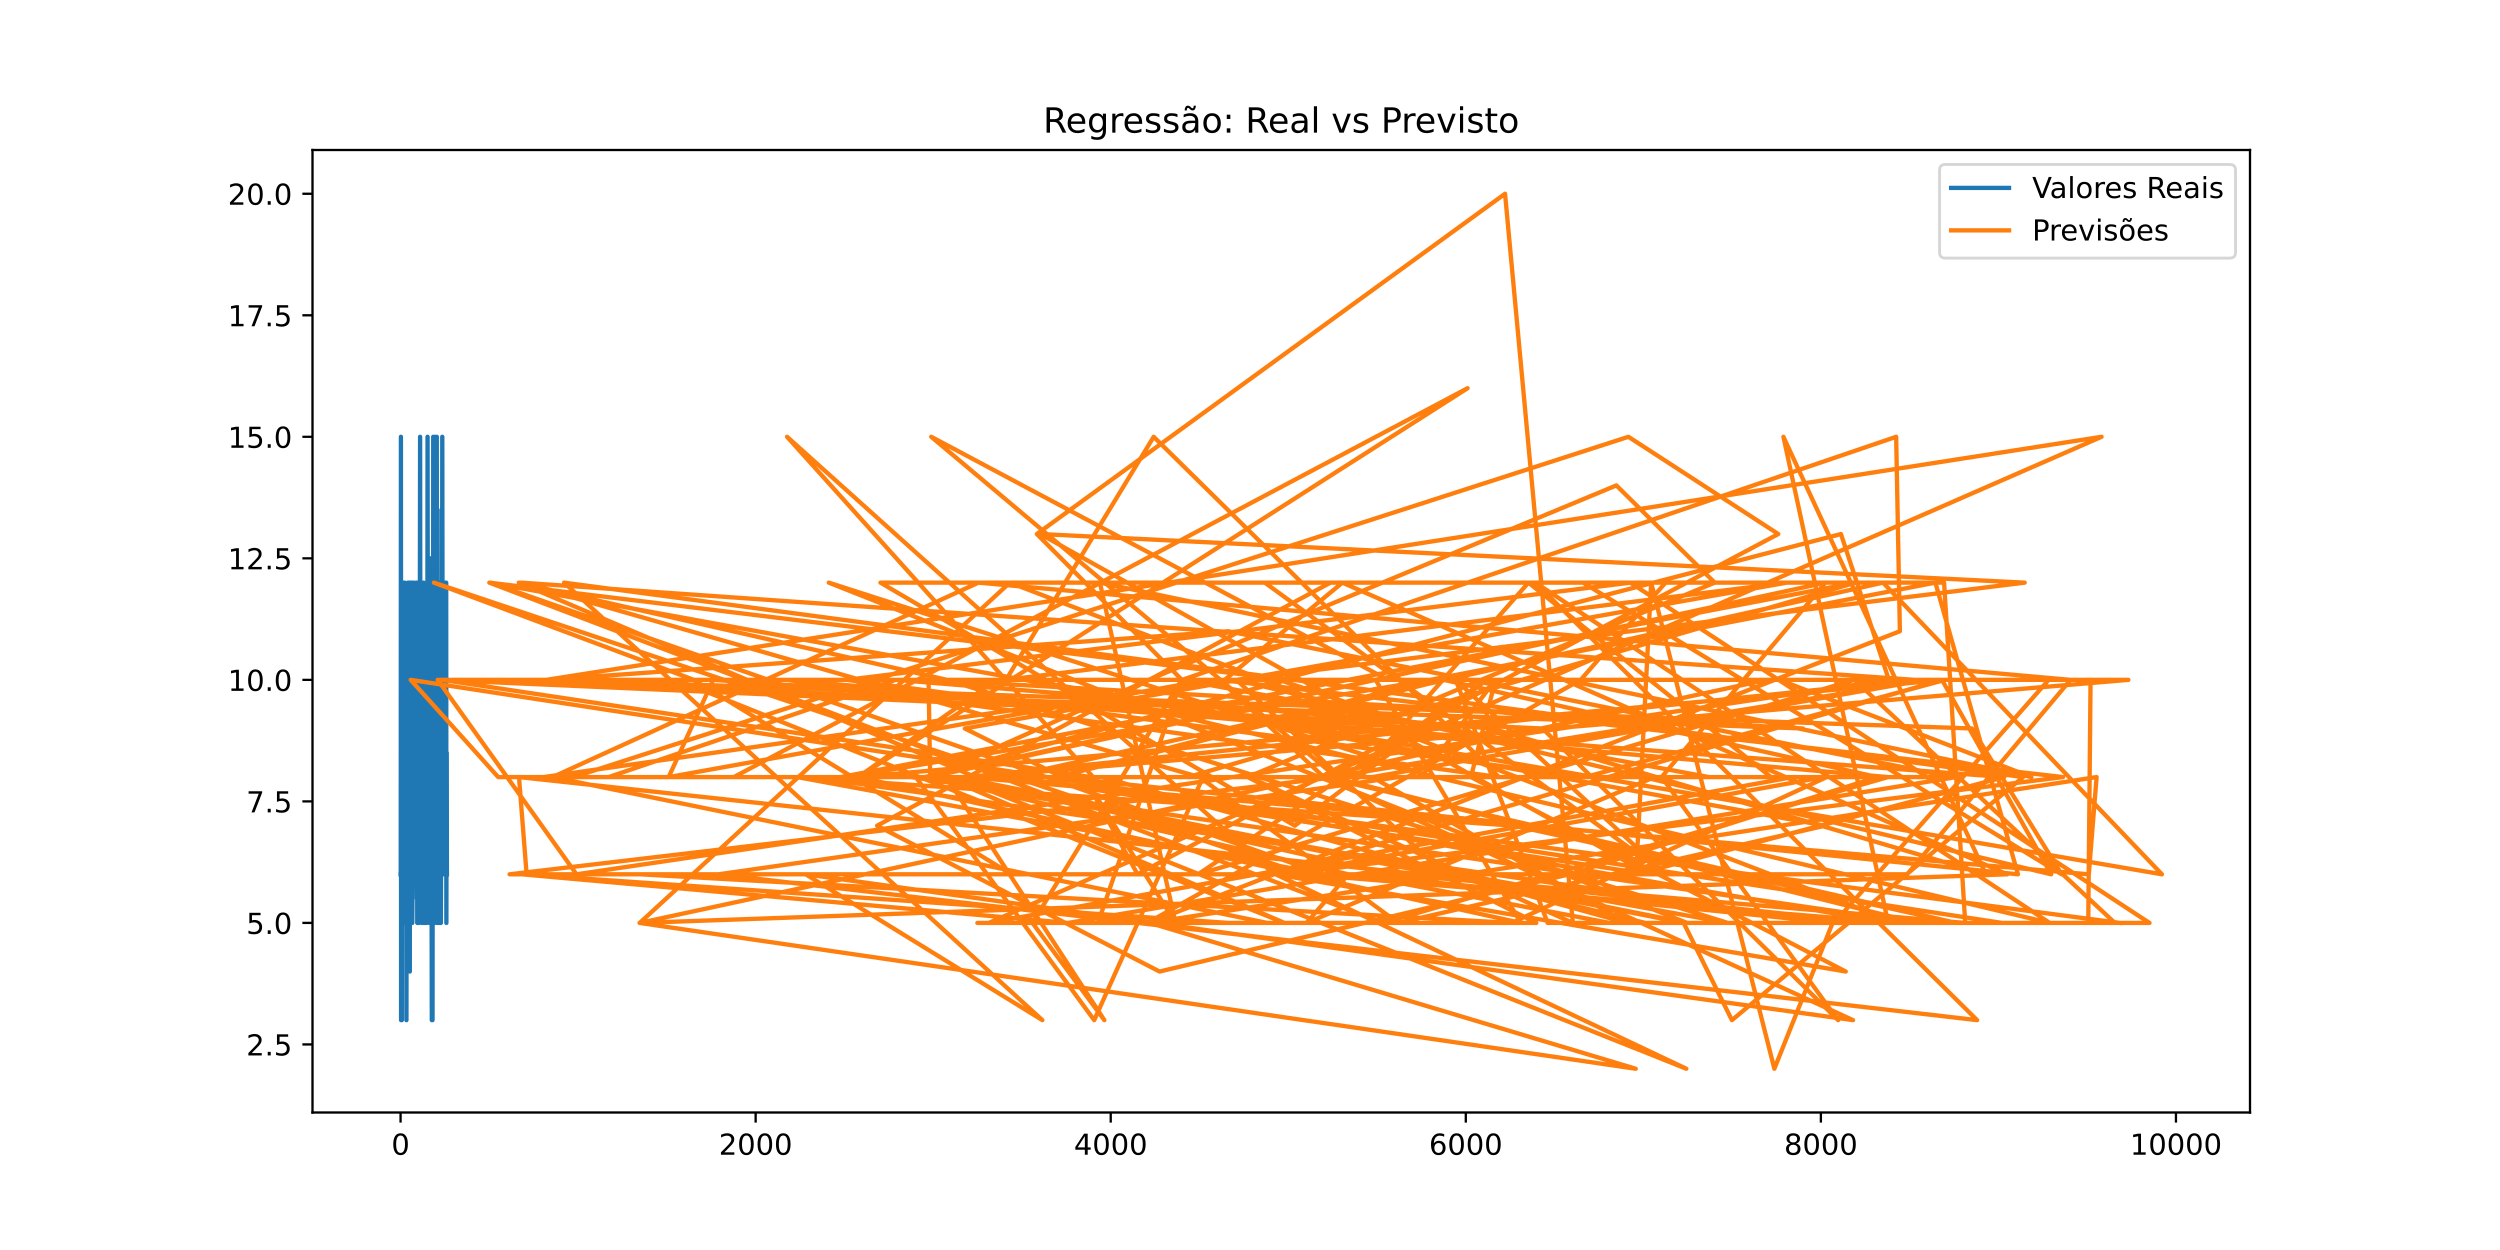
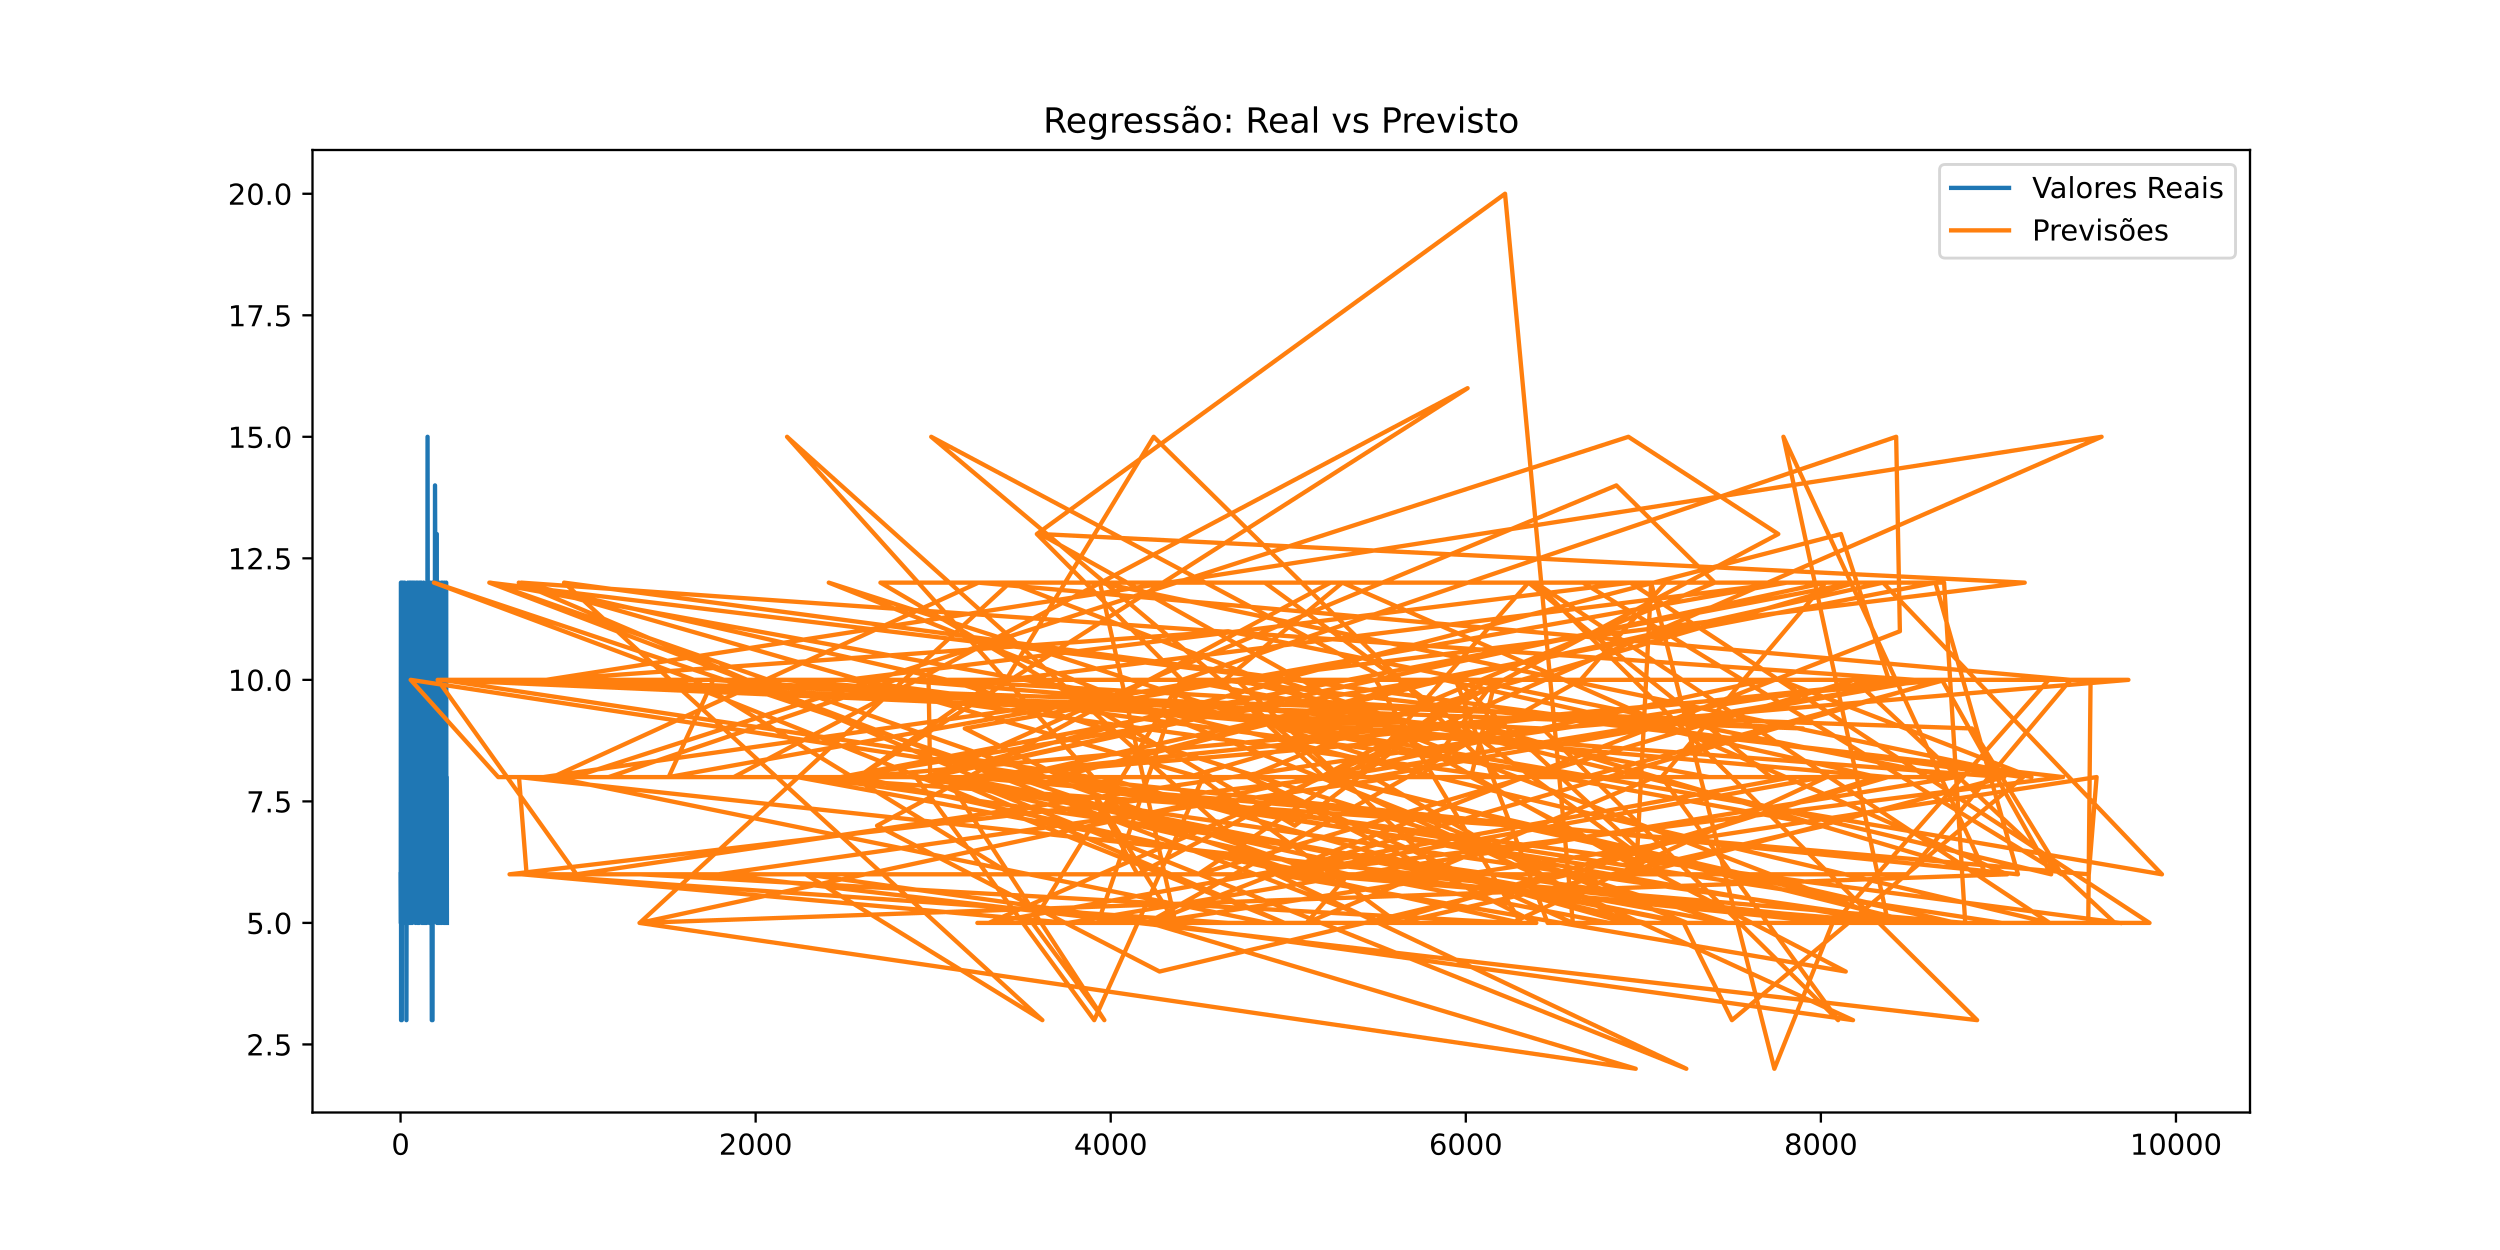
<svg xmlns="http://www.w3.org/2000/svg" xmlns:xlink="http://www.w3.org/1999/xlink" width="864pt" height="432pt" viewBox="0 0 864 432" version="1.1">
  <defs>
    <style type="text/css">*{stroke-linejoin: round; stroke-linecap: butt}</style>
  </defs>
  <g id="figure_1">
    <g id="patch_1">
      <path d="M 0 432  L 864 432  L 864 0  L 0 0  z " style="fill: #ffffff" />
    </g>
    <g id="axes_1">
      <g id="patch_2">
        <path d="M 108 384.48  L 777.6 384.48  L 777.6 51.84  L 108 51.84  z " style="fill: #ffffff" />
      </g>
      <g id="matplotlib.axis_1">
        <g id="xtick_1">
          <g id="line2d_1">
            <defs>
-               <path id="m875d7abf6b" d="M 0 0  L 0 3.5  " style="stroke: #000000; stroke-width: 0.8" />
+               <path id="m79c0b3073e" d="M 0 0  L 0 3.5  " style="stroke: #000000; stroke-width: 0.8" />
            </defs>
            <g>
-               <use xlink:href="#m875d7abf6b" x="138.436" y="384.48" style="stroke: #000000; stroke-width: 0.8" />
+               <use xlink:href="#m79c0b3073e" x="138.436" y="384.48" style="stroke: #000000; stroke-width: 0.8" />
            </g>
          </g>
          <g id="text_1">
            <g transform="translate(135.2551 399.0784) scale(0.1 -0.1)">
              <defs>
                <path id="DejaVuSans-30" d="M 2034 4250  Q 1547 4250 1301 3770  Q 1056 3291 1056 2328  Q 1056 1369 1301 889  Q 1547 409 2034 409  Q 2525 409 2770 889  Q 3016 1369 3016 2328  Q 3016 3291 2770 3770  Q 2525 4250 2034 4250  z M 2034 4750  Q 2819 4750 3233 4129  Q 3647 3509 3647 2328  Q 3647 1150 3233 529  Q 2819 -91 2034 -91  Q 1250 -91 836 529  Q 422 1150 422 2328  Q 422 3509 836 4129  Q 1250 4750 2034 4750  z " transform="scale(0.015625)" />
              </defs>
              <use xlink:href="#DejaVuSans-30" />
            </g>
          </g>
        </g>
        <g id="xtick_2">
          <g id="line2d_2">
            <g>
-               <use xlink:href="#m875d7abf6b" x="261.151" y="384.48" style="stroke: #000000; stroke-width: 0.8" />
+               <use xlink:href="#m79c0b3073e" x="261.151" y="384.48" style="stroke: #000000; stroke-width: 0.8" />
            </g>
          </g>
          <g id="text_2">
            <g transform="translate(248.4263 399.0784) scale(0.1 -0.1)">
              <defs>
                <path id="DejaVuSans-32" d="M 1228 531  L 3431 531  L 3431 0  L 469 0  L 469 531  Q 828 903 1448 1529  Q 2069 2156 2228 2338  Q 2531 2678 2651 2914  Q 2772 3150 2772 3378  Q 2772 3750 2511 3984  Q 2250 4219 1831 4219  Q 1534 4219 1204 4116  Q 875 4013 500 3803  L 500 4441  Q 881 4594 1212 4672  Q 1544 4750 1819 4750  Q 2544 4750 2975 4387  Q 3406 4025 3406 3419  Q 3406 3131 3298 2873  Q 3191 2616 2906 2266  Q 2828 2175 2409 1742  Q 1991 1309 1228 531  z " transform="scale(0.015625)" />
              </defs>
              <use xlink:href="#DejaVuSans-32" />
              <use xlink:href="#DejaVuSans-30" x="63.623" />
              <use xlink:href="#DejaVuSans-30" x="127.246" />
              <use xlink:href="#DejaVuSans-30" x="190.869" />
            </g>
          </g>
        </g>
        <g id="xtick_3">
          <g id="line2d_3">
            <g>
-               <use xlink:href="#m875d7abf6b" x="383.866" y="384.48" style="stroke: #000000; stroke-width: 0.8" />
+               <use xlink:href="#m79c0b3073e" x="383.866" y="384.48" style="stroke: #000000; stroke-width: 0.8" />
            </g>
          </g>
          <g id="text_3">
            <g transform="translate(371.1412 399.0784) scale(0.1 -0.1)">
              <defs>
                <path id="DejaVuSans-34" d="M 2419 4116  L 825 1625  L 2419 1625  L 2419 4116  z M 2253 4666  L 3047 4666  L 3047 1625  L 3713 1625  L 3713 1100  L 3047 1100  L 3047 0  L 2419 0  L 2419 1100  L 313 1100  L 313 1709  L 2253 4666  z " transform="scale(0.015625)" />
              </defs>
              <use xlink:href="#DejaVuSans-34" />
              <use xlink:href="#DejaVuSans-30" x="63.623" />
              <use xlink:href="#DejaVuSans-30" x="127.246" />
              <use xlink:href="#DejaVuSans-30" x="190.869" />
            </g>
          </g>
        </g>
        <g id="xtick_4">
          <g id="line2d_4">
            <g>
-               <use xlink:href="#m875d7abf6b" x="506.581" y="384.48" style="stroke: #000000; stroke-width: 0.8" />
+               <use xlink:href="#m79c0b3073e" x="506.581" y="384.48" style="stroke: #000000; stroke-width: 0.8" />
            </g>
          </g>
          <g id="text_4">
            <g transform="translate(493.8561 399.0784) scale(0.1 -0.1)">
              <defs>
                <path id="DejaVuSans-36" d="M 2113 2584  Q 1688 2584 1439 2293  Q 1191 2003 1191 1497  Q 1191 994 1439 701  Q 1688 409 2113 409  Q 2538 409 2786 701  Q 3034 994 3034 1497  Q 3034 2003 2786 2293  Q 2538 2584 2113 2584  z M 3366 4563  L 3366 3988  Q 3128 4100 2886 4159  Q 2644 4219 2406 4219  Q 1781 4219 1451 3797  Q 1122 3375 1075 2522  Q 1259 2794 1537 2939  Q 1816 3084 2150 3084  Q 2853 3084 3261 2657  Q 3669 2231 3669 1497  Q 3669 778 3244 343  Q 2819 -91 2113 -91  Q 1303 -91 875 529  Q 447 1150 447 2328  Q 447 3434 972 4092  Q 1497 4750 2381 4750  Q 2619 4750 2861 4703  Q 3103 4656 3366 4563  z " transform="scale(0.015625)" />
              </defs>
              <use xlink:href="#DejaVuSans-36" />
              <use xlink:href="#DejaVuSans-30" x="63.623" />
              <use xlink:href="#DejaVuSans-30" x="127.246" />
              <use xlink:href="#DejaVuSans-30" x="190.869" />
            </g>
          </g>
        </g>
        <g id="xtick_5">
          <g id="line2d_5">
            <g>
-               <use xlink:href="#m875d7abf6b" x="629.296" y="384.48" style="stroke: #000000; stroke-width: 0.8" />
+               <use xlink:href="#m79c0b3073e" x="629.296" y="384.48" style="stroke: #000000; stroke-width: 0.8" />
            </g>
          </g>
          <g id="text_5">
            <g transform="translate(616.571 399.0784) scale(0.1 -0.1)">
              <defs>
                <path id="DejaVuSans-38" d="M 2034 2216  Q 1584 2216 1326 1975  Q 1069 1734 1069 1313  Q 1069 891 1326 650  Q 1584 409 2034 409  Q 2484 409 2743 651  Q 3003 894 3003 1313  Q 3003 1734 2745 1975  Q 2488 2216 2034 2216  z M 1403 2484  Q 997 2584 770 2862  Q 544 3141 544 3541  Q 544 4100 942 4425  Q 1341 4750 2034 4750  Q 2731 4750 3128 4425  Q 3525 4100 3525 3541  Q 3525 3141 3298 2862  Q 3072 2584 2669 2484  Q 3125 2378 3379 2068  Q 3634 1759 3634 1313  Q 3634 634 3220 271  Q 2806 -91 2034 -91  Q 1263 -91 848 271  Q 434 634 434 1313  Q 434 1759 690 2068  Q 947 2378 1403 2484  z M 1172 3481  Q 1172 3119 1398 2916  Q 1625 2713 2034 2713  Q 2441 2713 2670 2916  Q 2900 3119 2900 3481  Q 2900 3844 2670 4047  Q 2441 4250 2034 4250  Q 1625 4250 1398 4047  Q 1172 3844 1172 3481  z " transform="scale(0.015625)" />
              </defs>
              <use xlink:href="#DejaVuSans-38" />
              <use xlink:href="#DejaVuSans-30" x="63.623" />
              <use xlink:href="#DejaVuSans-30" x="127.246" />
              <use xlink:href="#DejaVuSans-30" x="190.869" />
            </g>
          </g>
        </g>
        <g id="xtick_6">
          <g id="line2d_6">
            <g>
-               <use xlink:href="#m875d7abf6b" x="752.011" y="384.48" style="stroke: #000000; stroke-width: 0.8" />
+               <use xlink:href="#m79c0b3073e" x="752.011" y="384.48" style="stroke: #000000; stroke-width: 0.8" />
            </g>
          </g>
          <g id="text_6">
            <g transform="translate(736.1046 399.0784) scale(0.1 -0.1)">
              <defs>
                <path id="DejaVuSans-31" d="M 794 531  L 1825 531  L 1825 4091  L 703 3866  L 703 4441  L 1819 4666  L 2450 4666  L 2450 531  L 3481 531  L 3481 0  L 794 0  L 794 531  z " transform="scale(0.015625)" />
              </defs>
              <use xlink:href="#DejaVuSans-31" />
              <use xlink:href="#DejaVuSans-30" x="63.623" />
              <use xlink:href="#DejaVuSans-30" x="127.246" />
              <use xlink:href="#DejaVuSans-30" x="190.869" />
              <use xlink:href="#DejaVuSans-30" x="254.492" />
            </g>
          </g>
        </g>
      </g>
      <g id="matplotlib.axis_2">
        <g id="ytick_1">
          <g id="line2d_7">
            <defs>
-               <path id="m510ee18b3f" d="M 0 0  L -3.5 0  " style="stroke: #000000; stroke-width: 0.8" />
+               <path id="m53a38460fe" d="M 0 0  L -3.5 0  " style="stroke: #000000; stroke-width: 0.8" />
            </defs>
            <g>
-               <use xlink:href="#m510ee18b3f" x="108" y="360.96" style="stroke: #000000; stroke-width: 0.8" />
+               <use xlink:href="#m53a38460fe" x="108" y="360.96" style="stroke: #000000; stroke-width: 0.8" />
            </g>
          </g>
          <g id="text_7">
            <g transform="translate(85.09687 364.7592) scale(0.1 -0.1)">
              <defs>
                <path id="DejaVuSans-2e" d="M 684 794  L 1344 794  L 1344 0  L 684 0  L 684 794  z " transform="scale(0.015625)" />
                <path id="DejaVuSans-35" d="M 691 4666  L 3169 4666  L 3169 4134  L 1269 4134  L 1269 2991  Q 1406 3038 1543 3061  Q 1681 3084 1819 3084  Q 2600 3084 3056 2656  Q 3513 2228 3513 1497  Q 3513 744 3044 326  Q 2575 -91 1722 -91  Q 1428 -91 1123 -41  Q 819 9 494 109  L 494 744  Q 775 591 1075 516  Q 1375 441 1709 441  Q 2250 441 2565 725  Q 2881 1009 2881 1497  Q 2881 1984 2565 2268  Q 2250 2553 1709 2553  Q 1456 2553 1204 2497  Q 953 2441 691 2322  L 691 4666  z " transform="scale(0.015625)" />
              </defs>
              <use xlink:href="#DejaVuSans-32" />
              <use xlink:href="#DejaVuSans-2e" x="63.623" />
              <use xlink:href="#DejaVuSans-35" x="95.41" />
            </g>
          </g>
        </g>
        <g id="ytick_2">
          <g id="line2d_8">
            <g>
-               <use xlink:href="#m510ee18b3f" x="108" y="318.96" style="stroke: #000000; stroke-width: 0.8" />
+               <use xlink:href="#m53a38460fe" x="108" y="318.96" style="stroke: #000000; stroke-width: 0.8" />
            </g>
          </g>
          <g id="text_8">
            <g transform="translate(85.09687 322.7592) scale(0.1 -0.1)">
              <use xlink:href="#DejaVuSans-35" />
              <use xlink:href="#DejaVuSans-2e" x="63.623" />
              <use xlink:href="#DejaVuSans-30" x="95.41" />
            </g>
          </g>
        </g>
        <g id="ytick_3">
          <g id="line2d_9">
            <g>
-               <use xlink:href="#m510ee18b3f" x="108" y="276.96" style="stroke: #000000; stroke-width: 0.8" />
+               <use xlink:href="#m53a38460fe" x="108" y="276.96" style="stroke: #000000; stroke-width: 0.8" />
            </g>
          </g>
          <g id="text_9">
            <g transform="translate(85.09687 280.7592) scale(0.1 -0.1)">
              <defs>
                <path id="DejaVuSans-37" d="M 525 4666  L 3525 4666  L 3525 4397  L 1831 0  L 1172 0  L 2766 4134  L 525 4134  L 525 4666  z " transform="scale(0.015625)" />
              </defs>
              <use xlink:href="#DejaVuSans-37" />
              <use xlink:href="#DejaVuSans-2e" x="63.623" />
              <use xlink:href="#DejaVuSans-35" x="95.41" />
            </g>
          </g>
        </g>
        <g id="ytick_4">
          <g id="line2d_10">
            <g>
-               <use xlink:href="#m510ee18b3f" x="108" y="234.96" style="stroke: #000000; stroke-width: 0.8" />
+               <use xlink:href="#m53a38460fe" x="108" y="234.96" style="stroke: #000000; stroke-width: 0.8" />
            </g>
          </g>
          <g id="text_10">
            <g transform="translate(78.73438 238.7592) scale(0.1 -0.1)">
              <use xlink:href="#DejaVuSans-31" />
              <use xlink:href="#DejaVuSans-30" x="63.623" />
              <use xlink:href="#DejaVuSans-2e" x="127.246" />
              <use xlink:href="#DejaVuSans-30" x="159.033" />
            </g>
          </g>
        </g>
        <g id="ytick_5">
          <g id="line2d_11">
            <g>
-               <use xlink:href="#m510ee18b3f" x="108" y="192.96" style="stroke: #000000; stroke-width: 0.8" />
+               <use xlink:href="#m53a38460fe" x="108" y="192.96" style="stroke: #000000; stroke-width: 0.8" />
            </g>
          </g>
          <g id="text_11">
            <g transform="translate(78.73438 196.7592) scale(0.1 -0.1)">
              <use xlink:href="#DejaVuSans-31" />
              <use xlink:href="#DejaVuSans-32" x="63.623" />
              <use xlink:href="#DejaVuSans-2e" x="127.246" />
              <use xlink:href="#DejaVuSans-35" x="159.033" />
            </g>
          </g>
        </g>
        <g id="ytick_6">
          <g id="line2d_12">
            <g>
-               <use xlink:href="#m510ee18b3f" x="108" y="150.96" style="stroke: #000000; stroke-width: 0.8" />
+               <use xlink:href="#m53a38460fe" x="108" y="150.96" style="stroke: #000000; stroke-width: 0.8" />
            </g>
          </g>
          <g id="text_12">
            <g transform="translate(78.73438 154.7592) scale(0.1 -0.1)">
              <use xlink:href="#DejaVuSans-31" />
              <use xlink:href="#DejaVuSans-35" x="63.623" />
              <use xlink:href="#DejaVuSans-2e" x="127.246" />
              <use xlink:href="#DejaVuSans-30" x="159.033" />
            </g>
          </g>
        </g>
        <g id="ytick_7">
          <g id="line2d_13">
            <g>
-               <use xlink:href="#m510ee18b3f" x="108" y="108.96" style="stroke: #000000; stroke-width: 0.8" />
+               <use xlink:href="#m53a38460fe" x="108" y="108.96" style="stroke: #000000; stroke-width: 0.8" />
            </g>
          </g>
          <g id="text_13">
            <g transform="translate(78.73438 112.7592) scale(0.1 -0.1)">
              <use xlink:href="#DejaVuSans-31" />
              <use xlink:href="#DejaVuSans-37" x="63.623" />
              <use xlink:href="#DejaVuSans-2e" x="127.246" />
              <use xlink:href="#DejaVuSans-35" x="159.033" />
            </g>
          </g>
        </g>
        <g id="ytick_8">
          <g id="line2d_14">
            <g>
-               <use xlink:href="#m510ee18b3f" x="108" y="66.96" style="stroke: #000000; stroke-width: 0.8" />
+               <use xlink:href="#m53a38460fe" x="108" y="66.96" style="stroke: #000000; stroke-width: 0.8" />
            </g>
          </g>
          <g id="text_14">
            <g transform="translate(78.73438 70.75922) scale(0.1 -0.1)">
              <use xlink:href="#DejaVuSans-32" />
              <use xlink:href="#DejaVuSans-30" x="63.623" />
              <use xlink:href="#DejaVuSans-2e" x="127.246" />
              <use xlink:href="#DejaVuSans-30" x="159.033" />
            </g>
          </g>
        </g>
      </g>
      <g id="line2d_15">
-         <path d="M 138.436 302.16  L 138.498 302.16  L 138.559 150.96  L 138.62 352.56  L 138.682 234.96  L 138.805 234.96  L 138.866 352.56  L 138.927 268.56  L 139.05 268.56  L 139.111 201.36  L 139.234 318.96  L 139.295 201.36  L 139.357 318.96  L 139.418 268.56  L 139.479 318.96  L 139.541 251.76  L 139.602 268.56  L 139.664 318.96  L 139.848 201.36  L 139.97 318.96  L 140.032 234.96  L 140.093 318.96  L 140.216 234.96  L 140.277 302.16  L 140.338 268.56  L 140.4 268.56  L 140.461 352.56  L 140.523 302.16  L 140.584 318.96  L 140.707 268.56  L 140.829 268.56  L 140.952 201.36  L 141.075 318.96  L 141.136 302.16  L 141.259 318.96  L 141.443 201.36  L 141.627 335.76  L 141.688 201.36  L 141.75 218.16  L 141.811 201.36  L 141.872 302.16  L 141.934 268.56  L 141.995 234.96  L 142.056 285.36  L 142.118 268.56  L 142.241 268.56  L 142.363 201.36  L 142.486 318.96  L 142.609 302.16  L 142.67 201.36  L 142.731 268.56  L 142.793 268.56  L 142.854 234.96  L 142.915 302.16  L 143.038 201.36  L 143.1 268.56  L 143.161 234.96  L 143.222 234.96  L 143.284 302.16  L 143.345 268.56  L 143.468 268.56  L 143.529 302.16  L 143.59 234.96  L 143.652 268.56  L 143.774 268.56  L 143.836 201.36  L 143.959 268.56  L 144.02 201.36  L 144.081 310.56  L 144.143 260.16  L 144.204 318.96  L 144.265 218.16  L 144.327 226.56  L 144.388 268.56  L 144.449 234.96  L 144.572 318.96  L 144.633 234.96  L 144.695 318.96  L 144.818 201.36  L 144.879 318.96  L 144.94 234.96  L 145.002 201.36  L 145.063 218.16  L 145.124 201.36  L 145.186 150.96  L 145.308 268.56  L 145.37 201.36  L 145.431 268.56  L 145.492 234.96  L 145.615 201.36  L 145.799 318.96  L 145.861 234.96  L 145.983 318.96  L 146.045 268.56  L 146.106 318.96  L 146.167 310.56  L 146.229 318.96  L 146.351 268.56  L 146.413 201.36  L 146.597 318.96  L 146.658 268.56  L 146.72 318.96  L 146.842 268.56  L 146.965 318.96  L 147.026 318.96  L 147.149 268.56  L 147.21 318.96  L 147.272 268.56  L 147.333 285.36  L 147.395 268.56  L 147.456 318.96  L 147.64 218.16  L 147.701 234.96  L 147.763 150.96  L 147.947 310.56  L 148.069 201.36  L 148.131 234.96  L 148.192 234.96  L 148.254 218.16  L 148.376 318.96  L 148.499 234.96  L 148.56 268.56  L 148.622 251.76  L 148.744 192.96  L 148.928 285.36  L 148.99 218.16  L 149.051 234.96  L 149.235 352.56  L 149.419 201.36  L 149.481 352.56  L 149.542 268.56  L 149.665 318.96  L 149.726 150.96  L 149.787 318.96  L 149.849 234.96  L 149.91 268.56  L 150.033 218.16  L 150.217 318.96  L 150.34 150.96  L 150.401 201.36  L 150.462 201.36  L 150.524 268.56  L 150.646 201.36  L 150.708 218.16  L 150.769 302.16  L 150.831 243.36  L 150.953 150.96  L 151.015 318.96  L 151.076 268.56  L 151.137 318.96  L 151.199 234.96  L 151.26 302.16  L 151.383 234.96  L 151.444 302.16  L 151.506 201.36  L 151.567 318.96  L 151.628 302.16  L 151.69 201.36  L 151.751 234.96  L 151.935 318.96  L 151.996 234.96  L 152.058 268.56  L 152.119 318.96  L 152.18 234.96  L 152.242 268.56  L 152.303 268.56  L 152.365 318.96  L 152.426 302.16  L 152.549 176.16  L 152.61 302.16  L 152.671 251.76  L 152.733 302.16  L 152.855 150.96  L 152.917 201.36  L 153.039 268.56  L 153.101 268.56  L 153.162 302.16  L 153.224 201.36  L 153.285 268.56  L 153.346 251.76  L 153.408 201.36  L 153.592 302.16  L 153.714 268.56  L 153.776 268.56  L 153.898 201.36  L 153.96 302.16  L 154.021 234.96  L 154.083 285.36  L 154.205 201.36  L 154.267 318.96  L 154.328 268.56  L 154.389 260.16  L 154.451 302.16  L 154.451 302.16  " clip-path="url(#p82d1ef6475)" style="fill: none; stroke: #1f77b4; stroke-width: 1.5; stroke-linecap: square" />
+         <path d="M 138.436 302.16  L 138.498 318.96  L 138.559 201.36  L 138.62 352.56  L 138.682 234.96  L 138.743 234.96  L 138.805 201.36  L 138.866 352.56  L 138.927 268.56  L 139.05 268.56  L 139.111 201.36  L 139.234 318.96  L 139.295 201.36  L 139.357 318.96  L 139.418 268.56  L 139.479 318.96  L 139.541 251.76  L 139.602 268.56  L 139.664 318.96  L 139.848 201.36  L 139.97 318.96  L 140.032 226.56  L 140.093 318.96  L 140.216 234.96  L 140.277 302.16  L 140.338 268.56  L 140.4 268.56  L 140.461 352.56  L 140.523 302.16  L 140.584 318.96  L 140.707 268.56  L 140.829 268.56  L 140.952 201.36  L 141.075 318.96  L 141.136 302.16  L 141.259 318.96  L 141.443 201.36  L 141.566 318.96  L 141.627 318.96  L 141.688 201.36  L 141.75 226.56  L 141.811 201.36  L 141.872 318.96  L 141.934 268.56  L 141.995 201.36  L 142.118 302.16  L 142.179 268.56  L 142.241 318.96  L 142.363 201.36  L 142.486 318.96  L 142.609 302.16  L 142.67 201.36  L 142.731 268.56  L 142.793 268.56  L 142.854 234.96  L 142.915 302.16  L 143.038 201.36  L 143.1 268.56  L 143.161 201.36  L 143.222 234.96  L 143.284 302.16  L 143.345 268.56  L 143.468 268.56  L 143.59 318.96  L 143.774 201.36  L 143.959 302.16  L 144.02 201.36  L 144.081 302.16  L 144.143 268.56  L 144.204 318.96  L 144.265 201.36  L 144.327 218.16  L 144.388 268.56  L 144.449 234.96  L 144.572 318.96  L 144.633 226.56  L 144.695 318.96  L 144.818 201.36  L 144.879 318.96  L 144.94 251.76  L 145.186 201.36  L 145.308 268.56  L 145.37 201.36  L 145.431 302.16  L 145.492 234.96  L 145.615 201.36  L 145.799 318.96  L 145.861 234.96  L 145.983 318.96  L 146.045 268.56  L 146.106 318.96  L 146.167 268.56  L 146.229 318.96  L 146.29 302.16  L 146.413 201.36  L 146.536 318.96  L 146.597 302.16  L 146.658 302.16  L 146.72 318.96  L 146.842 234.96  L 147.026 318.96  L 147.149 268.56  L 147.21 318.96  L 147.272 268.56  L 147.333 285.36  L 147.395 268.56  L 147.456 318.96  L 147.64 201.36  L 147.701 234.96  L 147.763 150.96  L 147.947 302.16  L 148.131 201.36  L 148.376 318.96  L 148.499 234.96  L 148.56 302.16  L 148.744 201.36  L 148.867 268.56  L 148.928 268.56  L 148.99 226.56  L 149.051 234.96  L 149.235 352.56  L 149.419 201.36  L 149.481 352.56  L 149.542 302.16  L 149.665 318.96  L 149.726 234.96  L 149.787 302.16  L 149.849 234.96  L 149.91 268.56  L 150.033 201.36  L 150.217 310.56  L 150.34 167.76  L 150.462 201.36  L 150.524 268.56  L 150.585 201.36  L 150.646 234.96  L 150.708 201.36  L 150.769 302.16  L 150.831 234.96  L 150.953 184.56  L 151.015 318.96  L 151.076 268.56  L 151.137 318.96  L 151.199 201.36  L 151.26 318.96  L 151.321 251.76  L 151.383 234.96  L 151.444 302.16  L 151.506 201.36  L 151.567 318.96  L 151.628 302.16  L 151.69 201.36  L 151.751 234.96  L 151.935 318.96  L 151.996 234.96  L 152.058 268.56  L 152.119 318.96  L 152.18 234.96  L 152.242 268.56  L 152.303 268.56  L 152.365 310.56  L 152.549 201.36  L 152.61 318.96  L 152.671 234.96  L 152.733 302.16  L 152.917 201.36  L 153.039 268.56  L 153.101 268.56  L 153.162 318.96  L 153.224 234.96  L 153.285 268.56  L 153.53 201.36  L 153.592 318.96  L 153.653 268.56  L 153.776 268.56  L 153.898 218.16  L 153.96 302.16  L 154.021 234.96  L 154.083 285.36  L 154.205 201.36  L 154.267 318.96  L 154.328 268.56  L 154.389 268.56  L 154.451 318.96  L 154.451 318.96  " clip-path="url(#p3d2c302c34)" style="fill: none; stroke: #1f77b4; stroke-width: 1.5; stroke-linecap: square" />
      </g>
      <g id="line2d_16">
-         <path d="M 732.683 318.96  L 348.77 268.56  L 650.771 201.36  L 747.164 302.16  L 354.905 234.96  L 708.386 318.96  L 530.633 201.36  L 683.291 352.56  L 248.328 302.16  L 483.327 268.56  L 253.604 268.56  L 507.195 134.16  L 296.616 268.56  L 525.663 318.96  L 475.411 234.96  L 321.282 268.56  L 466.024 302.16  L 451.543 318.96  L 571.865 268.56  L 316.496 268.56  L 378.16 352.56  L 415.772 268.56  L 172.183 268.56  L 141.934 234.96  L 691.881 318.96  L 534.867 318.96  L 503.084 234.96  L 575.67 302.16  L 437.124 201.36  L 671.878 201.36  L 679.18 318.96  L 481.24 302.16  L 330.362 268.56  L 582.787 369.36  L 440.867 302.16  L 637.886 335.76  L 508.36 268.56  L 516.828 234.96  L 491.18 268.56  L 187.829 268.56  L 423.258 234.96  L 463.938 201.36  L 693.721 302.16  L 221.023 318.96  L 565.3 369.36  L 397.365 318.96  L 437.983 318.96  L 190.958 268.56  L 338.155 201.36  L 715.565 234.96  L 659.116 302.16  L 176.11 302.16  L 461.79 268.56  L 321.834 150.96  L 479.707 234.96  L 246.794 234.96  L 692.678 268.56  L 565.423 302.16  L 570.638 201.36  L 613.22 369.36  L 633.346 318.96  L 280.724 268.56  L 590.641 268.56  L 408.471 234.96  L 358.341 184.56  L 520.141 66.96  L 543.58 318.96  L 431.664 268.56  L 612.055 268.56  L 528.24 201.36  L 469.092 268.56  L 319.564 268.56  L 597.145 318.96  L 327.295 234.96  L 179.3 201.36  L 337.112 268.56  L 735.567 234.96  L 233.786 234.96  L 443.935 318.96  L 326.374 268.56  L 630.339 268.56  L 444.181 302.16  L 712.988 268.56  L 421.478 234.96  L 457.495 268.56  L 210.347 268.56  L 309.562 234.96  L 515.601 251.76  L 686.297 302.16  L 616.35 150.96  L 652.55 318.96  L 364.232 268.56  L 697.403 302.16  L 668.872 201.36  L 494.31 234.96  L 365.336 268.56  L 498.973 234.96  L 648.808 268.56  L 542.352 302.16  L 400.739 335.76  L 303.12 285.36  L 459.827 201.36  L 547.077 201.36  L 712.497 302.16  L 681.511 251.76  L 191.695 234.96  L 152.119 234.96  L 408.532 234.96  L 655.312 150.96  L 656.6 218.16  L 397.058 318.96  L 724.584 268.56  L 721.884 302.16  L 334.228 268.56  L 661.754 234.96  L 180.159 201.36  L 414.545 268.56  L 483.204 318.96  L 630.769 285.36  L 169.483 201.36  L 457.679 302.16  L 275.509 268.56  L 523.27 285.36  L 676.05 318.96  L 457.372 268.56  L 640.402 352.56  L 278.454 302.16  L 360.244 352.56  L 194.947 201.36  L 699.182 268.56  L 598.556 352.56  L 581.867 318.96  L 327.049 268.56  L 381.657 352.56  L 356.808 318.96  L 408.348 234.96  L 379.448 318.96  L 337.787 318.96  L 424.546 318.96  L 180.344 302.16  L 369.14 318.96  L 468.539 302.16  L 676.112 268.56  L 410.618 268.56  L 641.261 201.36  L 290.603 268.56  L 367.054 268.56  L 333.43 251.76  L 617.515 201.36  L 347.665 234.96  L 398.715 150.96  L 518.055 268.56  L 271.889 234.96  L 652.489 268.56  L 477.988 318.96  L 169.115 201.36  L 444.978 234.96  L 319.625 268.56  L 630.891 201.36  L 574.258 268.56  L 635.248 352.56  L 533.087 251.76  L 151.26 234.96  L 199.242 302.16  L 652.796 234.96  L 636.229 184.56  L 442.033 234.96  L 492.407 251.76  L 246.487 234.96  L 231.086 268.56  L 417.551 234.96  L 427.307 234.96  L 499.341 302.16  L 568.675 318.96  L 721.7 318.96  L 722.498 234.96  L 282.688 234.96  L 708.018 234.96  L 633.898 318.96  L 467.987 302.16  L 556.281 318.96  L 730.904 318.96  L 640.893 234.96  L 414.054 302.16  L 513.821 234.96  L 447.494 285.36  L 304.286 201.36  L 575.608 201.36  L 546.279 234.96  L 396.506 318.96  L 530.94 318.96  L 431.173 268.56  L 592.604 201.36  L 558.612 167.76  L 396.935 234.96  L 321.466 268.56  L 320.913 234.96  L 623.099 251.76  L 152.794 234.96  L 376.994 268.56  L 198.26 268.56  L 562.784 150.96  L 614.57 184.56  L 393.131 302.16  L 374.724 268.56  L 406.262 318.96  L 380.123 201.36  L 702.066 268.56  L 615 234.96  L 610.521 234.96  L 221.085 318.96  L 349.015 201.36  L 655.68 318.96  L 450.807 302.16  L 149.972 201.36  L 239.799 234.96  L 349.506 302.16  L 221.33 302.16  L 522.411 318.96  L 631.321 268.56  L 314.839 268.56  L 662.429 318.96  L 460.011 268.56  L 665.558 234.96  L 474.246 268.56  L 562.232 318.96  L 380.737 268.56  L 377.792 268.56  L 272.012 150.96  L 440.376 302.16  L 671.142 234.96  L 708.877 302.16  L 427.123 234.96  L 699.734 201.36  L 359.507 184.56  L 569.902 302.16  L 349.751 268.56  L 330.915 268.56  L 583.094 318.96  L 286.431 201.36  L 495.414 268.56  L 674.639 268.56  L 424.485 218.16  L 188.749 234.96  L 726.302 150.96  L 341.714 318.96  L 619.601 268.56  L 630.4 268.56  L 292.382 268.56  L 494.494 234.96  L 344.291 234.96  L 296.555 268.56  L 672.246 234.96  L 547.813 268.56  L 292.628 234.96  L 563.459 201.36  L 742.869 318.96  L 646.169 318.96  L 179.362 268.56  L 182 302.16  L 182 302.16  " clip-path="url(#p82d1ef6475)" style="fill: none; stroke: #ff7f0e; stroke-width: 1.5; stroke-linecap: square" />
+         <path d="M 732.683 318.96  L 348.77 268.56  L 650.771 201.36  L 747.164 302.16  L 354.905 234.96  L 708.386 318.96  L 530.633 201.36  L 683.291 352.56  L 248.328 302.16  L 483.327 268.56  L 253.604 268.56  L 507.195 134.16  L 296.616 268.56  L 525.663 318.96  L 475.411 234.96  L 321.282 268.56  L 466.024 302.16  L 451.543 318.96  L 571.865 268.56  L 316.496 268.56  L 378.16 352.56  L 415.772 268.56  L 172.183 268.56  L 141.934 234.96  L 691.881 318.96  L 534.867 318.96  L 503.084 234.96  L 575.67 302.16  L 437.124 201.36  L 671.878 201.36  L 679.18 318.96  L 481.24 302.16  L 330.362 268.56  L 582.787 369.36  L 440.867 302.16  L 637.886 335.76  L 508.36 268.56  L 516.828 234.96  L 491.18 268.56  L 187.829 268.56  L 423.258 234.96  L 463.938 201.36  L 693.721 302.16  L 221.023 318.96  L 565.3 369.36  L 397.365 318.96  L 437.983 318.96  L 190.958 268.56  L 338.155 201.36  L 715.565 234.96  L 659.116 302.16  L 176.11 302.16  L 461.79 268.56  L 321.834 150.96  L 479.707 234.96  L 246.794 234.96  L 692.678 268.56  L 565.423 302.16  L 570.638 201.36  L 613.22 369.36  L 633.346 318.96  L 280.724 268.56  L 590.641 268.56  L 408.471 234.96  L 358.341 184.56  L 520.141 66.96  L 543.58 318.96  L 431.664 268.56  L 612.055 268.56  L 528.24 201.36  L 469.092 268.56  L 319.564 268.56  L 597.145 318.96  L 327.295 234.96  L 179.3 201.36  L 337.112 268.56  L 735.567 234.96  L 233.786 234.96  L 443.935 318.96  L 326.374 268.56  L 630.339 268.56  L 444.181 302.16  L 712.988 268.56  L 421.478 234.96  L 457.495 268.56  L 210.347 268.56  L 309.562 234.96  L 515.601 251.76  L 686.297 302.16  L 616.35 150.96  L 652.55 318.96  L 364.232 268.56  L 697.403 302.16  L 668.872 201.36  L 494.31 234.96  L 365.336 268.56  L 498.973 234.96  L 648.808 268.56  L 542.352 302.16  L 400.739 335.76  L 303.12 285.36  L 459.827 201.36  L 547.077 201.36  L 712.497 302.16  L 681.511 251.76  L 191.695 234.96  L 152.119 234.96  L 408.532 234.96  L 655.312 150.96  L 656.6 218.16  L 397.058 318.96  L 724.584 268.56  L 721.884 302.16  L 334.228 268.56  L 661.754 234.96  L 180.159 201.36  L 414.545 268.56  L 483.204 318.96  L 630.769 285.36  L 169.483 201.36  L 457.679 302.16  L 275.509 268.56  L 523.27 285.36  L 676.05 318.96  L 457.372 268.56  L 640.402 352.56  L 278.454 302.16  L 360.244 352.56  L 194.947 201.36  L 699.182 268.56  L 598.556 352.56  L 581.867 318.96  L 327.049 268.56  L 381.657 352.56  L 356.808 318.96  L 408.348 234.96  L 379.448 318.96  L 337.787 318.96  L 424.546 318.96  L 180.344 302.16  L 369.14 318.96  L 468.539 302.16  L 676.112 268.56  L 410.618 268.56  L 641.261 201.36  L 290.603 268.56  L 367.054 268.56  L 333.43 251.76  L 617.515 201.36  L 347.665 234.96  L 398.715 150.96  L 518.055 268.56  L 271.889 234.96  L 652.489 268.56  L 477.988 318.96  L 169.115 201.36  L 444.978 234.96  L 319.625 268.56  L 630.891 201.36  L 574.258 268.56  L 635.248 352.56  L 533.087 251.76  L 151.26 234.96  L 199.242 302.16  L 652.796 234.96  L 636.229 184.56  L 442.033 234.96  L 492.407 251.76  L 246.487 234.96  L 231.086 268.56  L 417.551 234.96  L 427.307 234.96  L 499.341 302.16  L 568.675 318.96  L 721.7 318.96  L 722.498 234.96  L 282.688 234.96  L 708.018 234.96  L 633.898 318.96  L 467.987 302.16  L 556.281 318.96  L 730.904 318.96  L 640.893 234.96  L 414.054 302.16  L 513.821 234.96  L 447.494 285.36  L 304.286 201.36  L 575.608 201.36  L 546.279 234.96  L 396.506 318.96  L 530.94 318.96  L 431.173 268.56  L 592.604 201.36  L 558.612 167.76  L 396.935 234.96  L 321.466 268.56  L 320.913 234.96  L 623.099 251.76  L 152.794 234.96  L 376.994 268.56  L 198.26 268.56  L 562.784 150.96  L 614.57 184.56  L 393.131 302.16  L 374.724 268.56  L 406.262 318.96  L 380.123 201.36  L 702.066 268.56  L 615 234.96  L 610.521 234.96  L 221.085 318.96  L 349.015 201.36  L 655.68 318.96  L 450.807 302.16  L 149.972 201.36  L 239.799 234.96  L 349.506 302.16  L 221.33 302.16  L 522.411 318.96  L 631.321 268.56  L 314.839 268.56  L 662.429 318.96  L 460.011 268.56  L 665.558 234.96  L 474.246 268.56  L 562.232 318.96  L 380.737 268.56  L 377.792 268.56  L 272.012 150.96  L 440.376 302.16  L 671.142 234.96  L 708.877 302.16  L 427.123 234.96  L 699.734 201.36  L 359.507 184.56  L 569.902 302.16  L 349.751 268.56  L 330.915 268.56  L 583.094 318.96  L 286.431 201.36  L 495.414 268.56  L 674.639 268.56  L 424.485 218.16  L 188.749 234.96  L 726.302 150.96  L 341.714 318.96  L 619.601 268.56  L 630.4 268.56  L 292.382 268.56  L 494.494 234.96  L 344.291 234.96  L 296.555 268.56  L 672.246 234.96  L 547.813 268.56  L 292.628 234.96  L 563.459 201.36  L 742.869 318.96  L 646.169 318.96  L 179.362 268.56  L 182 302.16  L 182 302.16  " clip-path="url(#p3d2c302c34)" style="fill: none; stroke: #ff7f0e; stroke-width: 1.5; stroke-linecap: square" />
      </g>
      <g id="patch_3">
        <path d="M 108 384.48  L 108 51.84  " style="fill: none; stroke: #000000; stroke-width: 0.8; stroke-linejoin: miter; stroke-linecap: square" />
      </g>
      <g id="patch_4">
        <path d="M 777.6 384.48  L 777.6 51.84  " style="fill: none; stroke: #000000; stroke-width: 0.8; stroke-linejoin: miter; stroke-linecap: square" />
      </g>
      <g id="patch_5">
        <path d="M 108 384.48  L 777.6 384.48  " style="fill: none; stroke: #000000; stroke-width: 0.8; stroke-linejoin: miter; stroke-linecap: square" />
      </g>
      <g id="patch_6">
        <path d="M 108 51.84  L 777.6 51.84  " style="fill: none; stroke: #000000; stroke-width: 0.8; stroke-linejoin: miter; stroke-linecap: square" />
      </g>
      <g id="text_15">
        <g transform="translate(360.5203 45.84) scale(0.12 -0.12)">
          <defs>
            <path id="DejaVuSans-52" d="M 2841 2188  Q 3044 2119 3236 1894  Q 3428 1669 3622 1275  L 4263 0  L 3584 0  L 2988 1197  Q 2756 1666 2539 1819  Q 2322 1972 1947 1972  L 1259 1972  L 1259 0  L 628 0  L 628 4666  L 2053 4666  Q 2853 4666 3247 4331  Q 3641 3997 3641 3322  Q 3641 2881 3436 2590  Q 3231 2300 2841 2188  z M 1259 4147  L 1259 2491  L 2053 2491  Q 2509 2491 2742 2702  Q 2975 2913 2975 3322  Q 2975 3731 2742 3939  Q 2509 4147 2053 4147  L 1259 4147  z " transform="scale(0.015625)" />
            <path id="DejaVuSans-65" d="M 3597 1894  L 3597 1613  L 953 1613  Q 991 1019 1311 708  Q 1631 397 2203 397  Q 2534 397 2845 478  Q 3156 559 3463 722  L 3463 178  Q 3153 47 2828 -22  Q 2503 -91 2169 -91  Q 1331 -91 842 396  Q 353 884 353 1716  Q 353 2575 817 3079  Q 1281 3584 2069 3584  Q 2775 3584 3186 3129  Q 3597 2675 3597 1894  z M 3022 2063  Q 3016 2534 2758 2815  Q 2500 3097 2075 3097  Q 1594 3097 1305 2825  Q 1016 2553 972 2059  L 3022 2063  z " transform="scale(0.015625)" />
            <path id="DejaVuSans-67" d="M 2906 1791  Q 2906 2416 2648 2759  Q 2391 3103 1925 3103  Q 1463 3103 1205 2759  Q 947 2416 947 1791  Q 947 1169 1205 825  Q 1463 481 1925 481  Q 2391 481 2648 825  Q 2906 1169 2906 1791  z M 3481 434  Q 3481 -459 3084 -895  Q 2688 -1331 1869 -1331  Q 1566 -1331 1297 -1286  Q 1028 -1241 775 -1147  L 775 -588  Q 1028 -725 1275 -790  Q 1522 -856 1778 -856  Q 2344 -856 2625 -561  Q 2906 -266 2906 331  L 2906 616  Q 2728 306 2450 153  Q 2172 0 1784 0  Q 1141 0 747 490  Q 353 981 353 1791  Q 353 2603 747 3093  Q 1141 3584 1784 3584  Q 2172 3584 2450 3431  Q 2728 3278 2906 2969  L 2906 3500  L 3481 3500  L 3481 434  z " transform="scale(0.015625)" />
            <path id="DejaVuSans-72" d="M 2631 2963  Q 2534 3019 2420 3045  Q 2306 3072 2169 3072  Q 1681 3072 1420 2755  Q 1159 2438 1159 1844  L 1159 0  L 581 0  L 581 3500  L 1159 3500  L 1159 2956  Q 1341 3275 1631 3429  Q 1922 3584 2338 3584  Q 2397 3584 2469 3576  Q 2541 3569 2628 3553  L 2631 2963  z " transform="scale(0.015625)" />
            <path id="DejaVuSans-73" d="M 2834 3397  L 2834 2853  Q 2591 2978 2328 3040  Q 2066 3103 1784 3103  Q 1356 3103 1142 2972  Q 928 2841 928 2578  Q 928 2378 1081 2264  Q 1234 2150 1697 2047  L 1894 2003  Q 2506 1872 2764 1633  Q 3022 1394 3022 966  Q 3022 478 2636 193  Q 2250 -91 1575 -91  Q 1294 -91 989 -36  Q 684 19 347 128  L 347 722  Q 666 556 975 473  Q 1284 391 1588 391  Q 1994 391 2212 530  Q 2431 669 2431 922  Q 2431 1156 2273 1281  Q 2116 1406 1581 1522  L 1381 1569  Q 847 1681 609 1914  Q 372 2147 372 2553  Q 372 3047 722 3315  Q 1072 3584 1716 3584  Q 2034 3584 2315 3537  Q 2597 3491 2834 3397  z " transform="scale(0.015625)" />
            <path id="DejaVuSans-e3" d="M 2194 1759  Q 1497 1759 1228 1600  Q 959 1441 959 1056  Q 959 750 1161 570  Q 1363 391 1709 391  Q 2188 391 2477 730  Q 2766 1069 2766 1631  L 2766 1759  L 2194 1759  z M 3341 1997  L 3341 0  L 2766 0  L 2766 531  Q 2569 213 2275 61  Q 1981 -91 1556 -91  Q 1019 -91 701 211  Q 384 513 384 1019  Q 384 1609 779 1909  Q 1175 2209 1959 2209  L 2766 2209  L 2766 2266  Q 2766 2663 2505 2880  Q 2244 3097 1772 3097  Q 1472 3097 1187 3025  Q 903 2953 641 2809  L 641 3341  Q 956 3463 1253 3523  Q 1550 3584 1831 3584  Q 2591 3584 2966 3190  Q 3341 2797 3341 1997  z M 1844 4281  L 1665 4453  Q 1597 4516 1545 4545  Q 1494 4575 1453 4575  Q 1334 4575 1278 4461  Q 1222 4347 1215 4091  L 825 4091  Q 831 4513 990 4742  Q 1150 4972 1434 4972  Q 1553 4972 1653 4928  Q 1753 4884 1869 4781  L 2047 4609  Q 2115 4547 2167 4517  Q 2219 4488 2259 4488  Q 2378 4488 2434 4602  Q 2490 4716 2497 4972  L 2887 4972  Q 2881 4550 2721 4320  Q 2562 4091 2278 4091  Q 2159 4091 2059 4134  Q 1959 4178 1844 4281  z " transform="scale(0.015625)" />
            <path id="DejaVuSans-6f" d="M 1959 3097  Q 1497 3097 1228 2736  Q 959 2375 959 1747  Q 959 1119 1226 758  Q 1494 397 1959 397  Q 2419 397 2687 759  Q 2956 1122 2956 1747  Q 2956 2369 2687 2733  Q 2419 3097 1959 3097  z M 1959 3584  Q 2709 3584 3137 3096  Q 3566 2609 3566 1747  Q 3566 888 3137 398  Q 2709 -91 1959 -91  Q 1206 -91 779 398  Q 353 888 353 1747  Q 353 2609 779 3096  Q 1206 3584 1959 3584  z " transform="scale(0.015625)" />
            <path id="DejaVuSans-3a" d="M 750 794  L 1409 794  L 1409 0  L 750 0  L 750 794  z M 750 3309  L 1409 3309  L 1409 2516  L 750 2516  L 750 3309  z " transform="scale(0.015625)" />
            <path id="DejaVuSans-20" transform="scale(0.015625)" />
            <path id="DejaVuSans-61" d="M 2194 1759  Q 1497 1759 1228 1600  Q 959 1441 959 1056  Q 959 750 1161 570  Q 1363 391 1709 391  Q 2188 391 2477 730  Q 2766 1069 2766 1631  L 2766 1759  L 2194 1759  z M 3341 1997  L 3341 0  L 2766 0  L 2766 531  Q 2569 213 2275 61  Q 1981 -91 1556 -91  Q 1019 -91 701 211  Q 384 513 384 1019  Q 384 1609 779 1909  Q 1175 2209 1959 2209  L 2766 2209  L 2766 2266  Q 2766 2663 2505 2880  Q 2244 3097 1772 3097  Q 1472 3097 1187 3025  Q 903 2953 641 2809  L 641 3341  Q 956 3463 1253 3523  Q 1550 3584 1831 3584  Q 2591 3584 2966 3190  Q 3341 2797 3341 1997  z " transform="scale(0.015625)" />
            <path id="DejaVuSans-6c" d="M 603 4863  L 1178 4863  L 1178 0  L 603 0  L 603 4863  z " transform="scale(0.015625)" />
            <path id="DejaVuSans-76" d="M 191 3500  L 800 3500  L 1894 563  L 2988 3500  L 3597 3500  L 2284 0  L 1503 0  L 191 3500  z " transform="scale(0.015625)" />
            <path id="DejaVuSans-50" d="M 1259 4147  L 1259 2394  L 2053 2394  Q 2494 2394 2734 2622  Q 2975 2850 2975 3272  Q 2975 3691 2734 3919  Q 2494 4147 2053 4147  L 1259 4147  z M 628 4666  L 2053 4666  Q 2838 4666 3239 4311  Q 3641 3956 3641 3272  Q 3641 2581 3239 2228  Q 2838 1875 2053 1875  L 1259 1875  L 1259 0  L 628 0  L 628 4666  z " transform="scale(0.015625)" />
            <path id="DejaVuSans-69" d="M 603 3500  L 1178 3500  L 1178 0  L 603 0  L 603 3500  z M 603 4863  L 1178 4863  L 1178 4134  L 603 4134  L 603 4863  z " transform="scale(0.015625)" />
            <path id="DejaVuSans-74" d="M 1172 4494  L 1172 3500  L 2356 3500  L 2356 3053  L 1172 3053  L 1172 1153  Q 1172 725 1289 603  Q 1406 481 1766 481  L 2356 481  L 2356 0  L 1766 0  Q 1100 0 847 248  Q 594 497 594 1153  L 594 3053  L 172 3053  L 172 3500  L 594 3500  L 594 4494  L 1172 4494  z " transform="scale(0.015625)" />
          </defs>
          <use xlink:href="#DejaVuSans-52" />
          <use xlink:href="#DejaVuSans-65" x="64.982" />
          <use xlink:href="#DejaVuSans-67" x="126.506" />
          <use xlink:href="#DejaVuSans-72" x="189.982" />
          <use xlink:href="#DejaVuSans-65" x="228.846" />
          <use xlink:href="#DejaVuSans-73" x="290.369" />
          <use xlink:href="#DejaVuSans-73" x="342.469" />
          <use xlink:href="#DejaVuSans-e3" x="394.568" />
          <use xlink:href="#DejaVuSans-6f" x="455.848" />
          <use xlink:href="#DejaVuSans-3a" x="517.029" />
          <use xlink:href="#DejaVuSans-20" x="550.721" />
          <use xlink:href="#DejaVuSans-52" x="582.508" />
          <use xlink:href="#DejaVuSans-65" x="647.49" />
          <use xlink:href="#DejaVuSans-61" x="709.014" />
          <use xlink:href="#DejaVuSans-6c" x="770.293" />
          <use xlink:href="#DejaVuSans-20" x="798.076" />
          <use xlink:href="#DejaVuSans-76" x="829.863" />
          <use xlink:href="#DejaVuSans-73" x="889.043" />
          <use xlink:href="#DejaVuSans-20" x="941.143" />
          <use xlink:href="#DejaVuSans-50" x="972.93" />
          <use xlink:href="#DejaVuSans-72" x="1031.482" />
          <use xlink:href="#DejaVuSans-65" x="1070.346" />
          <use xlink:href="#DejaVuSans-76" x="1131.869" />
          <use xlink:href="#DejaVuSans-69" x="1191.049" />
          <use xlink:href="#DejaVuSans-73" x="1218.832" />
          <use xlink:href="#DejaVuSans-74" x="1270.932" />
          <use xlink:href="#DejaVuSans-6f" x="1310.141" />
        </g>
      </g>
      <g id="legend_1">
        <g id="patch_7">
          <path d="M 672.316 89.196  L 770.6 89.196  Q 772.6 89.196 772.6 87.196  L 772.6 58.84  Q 772.6 56.84 770.6 56.84  L 672.316 56.84  Q 670.316 56.84 670.316 58.84  L 670.316 87.196  Q 670.316 89.196 672.316 89.196  z " style="fill: #ffffff; opacity: 0.8; stroke: #cccccc; stroke-linejoin: miter" />
        </g>
        <g id="line2d_17">
          <path d="M 674.316 64.938  L 684.316 64.938  L 694.316 64.938  " style="fill: none; stroke: #1f77b4; stroke-width: 1.5; stroke-linecap: square" />
        </g>
        <g id="text_16">
          <g transform="translate(702.3156 68.43844) scale(0.1 -0.1)">
            <defs>
              <path id="DejaVuSans-56" d="M 1831 0  L 50 4666  L 709 4666  L 2188 738  L 3669 4666  L 4325 4666  L 2547 0  L 1831 0  z " transform="scale(0.015625)" />
            </defs>
            <use xlink:href="#DejaVuSans-56" />
            <use xlink:href="#DejaVuSans-61" x="60.658" />
            <use xlink:href="#DejaVuSans-6c" x="121.938" />
            <use xlink:href="#DejaVuSans-6f" x="149.721" />
            <use xlink:href="#DejaVuSans-72" x="210.902" />
            <use xlink:href="#DejaVuSans-65" x="249.766" />
            <use xlink:href="#DejaVuSans-73" x="311.289" />
            <use xlink:href="#DejaVuSans-20" x="363.389" />
            <use xlink:href="#DejaVuSans-52" x="395.176" />
            <use xlink:href="#DejaVuSans-65" x="460.158" />
            <use xlink:href="#DejaVuSans-61" x="521.682" />
            <use xlink:href="#DejaVuSans-69" x="582.961" />
            <use xlink:href="#DejaVuSans-73" x="610.744" />
          </g>
        </g>
        <g id="line2d_18">
          <path d="M 674.316 79.617  L 684.316 79.617  L 694.316 79.617  " style="fill: none; stroke: #ff7f0e; stroke-width: 1.5; stroke-linecap: square" />
        </g>
        <g id="text_17">
          <g transform="translate(702.3156 83.11656) scale(0.1 -0.1)">
            <defs>
              <path id="DejaVuSans-f5" d="M 1959 3097  Q 1497 3097 1228 2736  Q 959 2375 959 1747  Q 959 1119 1226 758  Q 1494 397 1959 397  Q 2419 397 2687 759  Q 2956 1122 2956 1747  Q 2956 2369 2687 2733  Q 2419 3097 1959 3097  z M 1959 3584  Q 2709 3584 3137 3096  Q 3566 2609 3566 1747  Q 3566 888 3137 398  Q 2709 -91 1959 -91  Q 1206 -91 779 398  Q 353 888 353 1747  Q 353 2609 779 3096  Q 1206 3584 1959 3584  z M 1948 4281  L 1769 4453  Q 1701 4516 1649 4545  Q 1598 4575 1557 4575  Q 1438 4575 1382 4461  Q 1326 4347 1319 4091  L 929 4091  Q 935 4513 1094 4742  Q 1254 4972 1538 4972  Q 1657 4972 1757 4928  Q 1857 4884 1973 4781  L 2151 4609  Q 2219 4547 2271 4517  Q 2323 4488 2363 4488  Q 2482 4488 2538 4602  Q 2594 4716 2601 4972  L 2991 4972  Q 2985 4550 2825 4320  Q 2666 4091 2382 4091  Q 2263 4091 2163 4134  Q 2063 4178 1948 4281  z " transform="scale(0.015625)" />
            </defs>
            <use xlink:href="#DejaVuSans-50" />
            <use xlink:href="#DejaVuSans-72" x="58.553" />
            <use xlink:href="#DejaVuSans-65" x="97.416" />
            <use xlink:href="#DejaVuSans-76" x="158.939" />
            <use xlink:href="#DejaVuSans-69" x="218.119" />
            <use xlink:href="#DejaVuSans-73" x="245.902" />
            <use xlink:href="#DejaVuSans-f5" x="298.002" />
            <use xlink:href="#DejaVuSans-65" x="359.184" />
            <use xlink:href="#DejaVuSans-73" x="420.707" />
          </g>
        </g>
      </g>
    </g>
  </g>
  <defs>
-     <clipPath id="p82d1ef6475">
+     <clipPath id="p3d2c302c34">
      <rect x="108" y="51.84" width="669.6" height="332.64" />
    </clipPath>
  </defs>
</svg>
